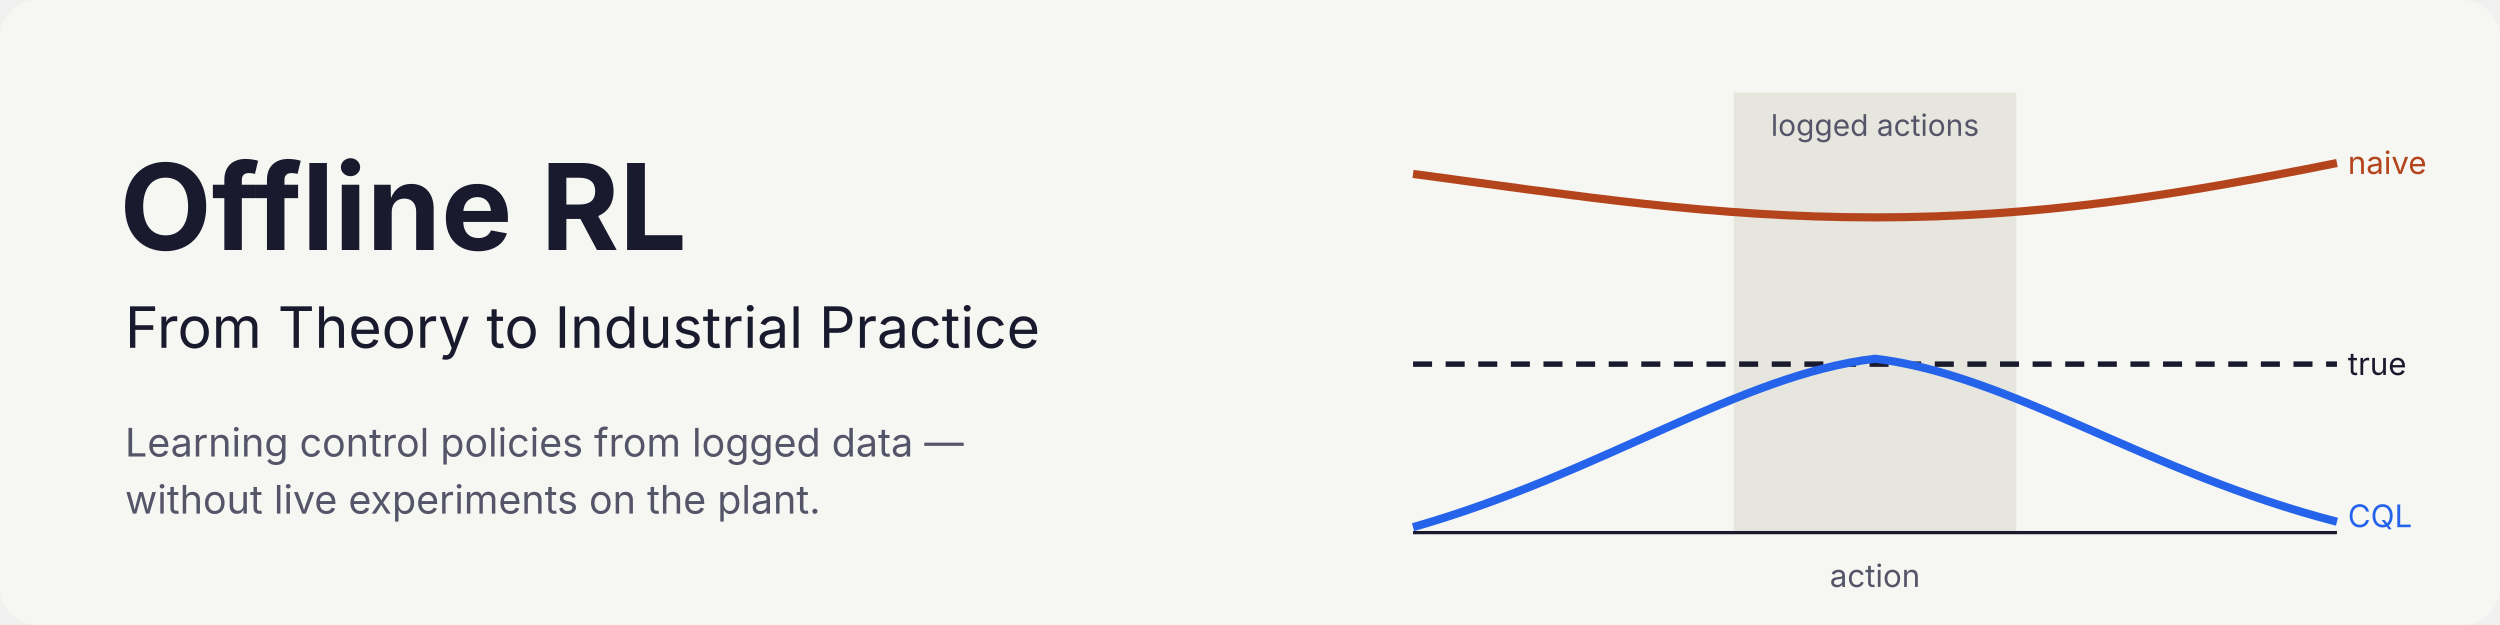
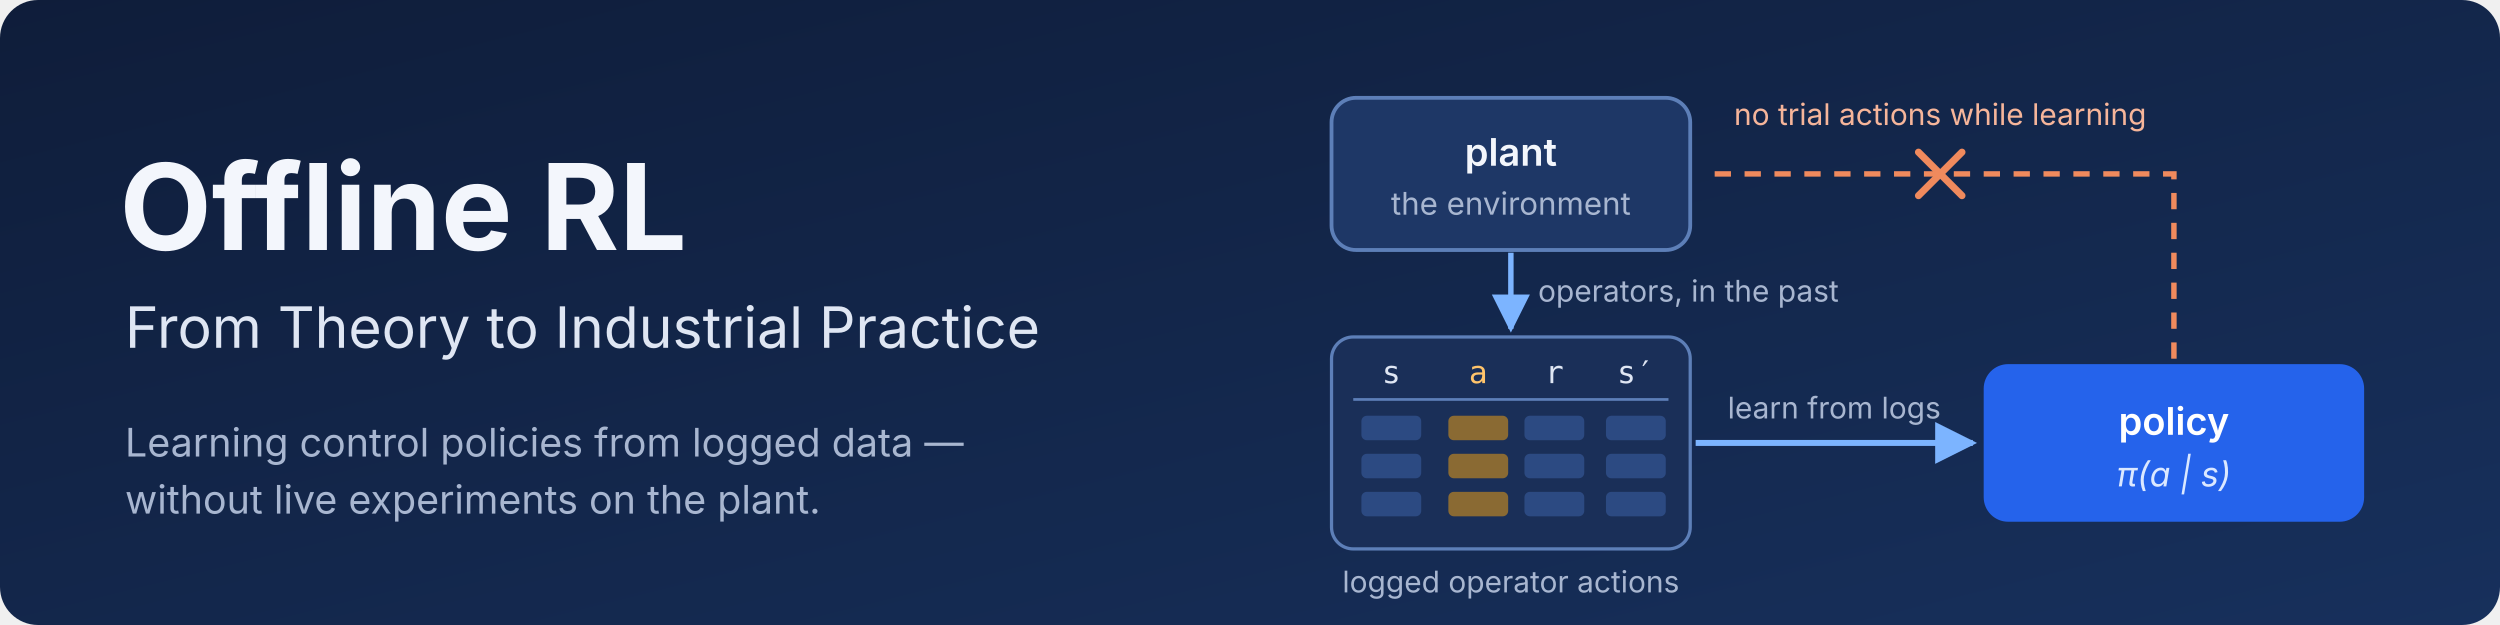
<svg xmlns="http://www.w3.org/2000/svg" viewBox="0 0 920 230" width="920" height="230" font-family="Inter, system-ui, -apple-system, Segoe UI, sans-serif">
-   <rect x="0" y="0" width="920" height="230" rx="14" fill="#f6f6f2" />
-   <text x="44" y="92" font-size="44" font-weight="700" fill="#1a1a2e">Offline RL</text>
-   <text x="46" y="128" font-size="21" fill="#1a1a2e">From Theory to Industrial Practice</text>
-   <text x="46" y="168" font-size="14.5" fill="#55556a">Learning control policies from logged data —</text>
-   <text x="46" y="189" font-size="14.5" fill="#55556a">without live experiments on the plant.</text>
-   <g transform="translate(520,34)">
-     <rect x="118" y="0" width="104" height="162" fill="#e6e6df" />
-     <text x="170" y="16" font-size="11" text-anchor="middle" fill="#55556a">logged actions</text>
-     <path d="M0,30 C60,38 110,46 170,46 C230,46 280,38 340,26" fill="none" stroke="#b4441b" stroke-width="3" />
-     <path d="M0,100 L340,100" fill="none" stroke="#1a1a2e" stroke-width="2" stroke-dasharray="7 5" />
-     <path d="M0,160 C70,140 120,104 170,98 C220,104 270,140 340,158" fill="none" stroke="#2563eb" stroke-width="3" />
-     <line x1="0" y1="162" x2="340" y2="162" stroke="#1a1a2e" stroke-width="1.2" />
-     <text x="344" y="30" font-size="11.5" fill="#b4441b">naive</text>
-     <text x="344" y="104" font-size="11.5" fill="#1a1a2e">true</text>
-     <text x="344" y="160" font-size="11.5" fill="#2563eb">CQL</text>
-     <text x="170" y="182" font-size="11.5" text-anchor="middle" fill="#55556a">action</text>
+   <defs>
+     <linearGradient id="bg" x1="0" y1="0" x2="1" y2="1">
+       <stop offset="0" stop-color="#0f1d3a" />
+       <stop offset="1" stop-color="#17305c" />
+     </linearGradient>
+     <marker id="arr" viewBox="0 0 10 10" refX="9" refY="5" markerWidth="7" markerHeight="7" orient="auto-start-reverse">
+       <path d="M0,0 L10,5 L0,10 z" fill="#7cb4ff" />
+     </marker>
+   </defs>
+   <rect x="0" y="0" width="920" height="230" rx="14" fill="url(#bg)" />
+   <text x="44" y="92" font-size="44" font-weight="700" fill="#f3f6fc">Offline RL</text>
+   <text x="46" y="128" font-size="21" fill="#dfe6f3">From Theory to Industrial Practice</text>
+   <text x="46" y="168" font-size="14.5" fill="#a8b6d0">Learning control policies from logged data —</text>
+   <text x="46" y="189" font-size="14.5" fill="#a8b6d0">without live experiments on the plant.</text>
+   <rect x="490" y="36" width="132" height="56" rx="9" fill="#1e3766" stroke="#5d7fb8" stroke-width="1.4" />
+   <text x="556" y="61" font-size="14" font-weight="600" text-anchor="middle" fill="#f3f6fc">plant</text>
+   <text x="556" y="79" font-size="11.5" text-anchor="middle" fill="#a8b6d0">the environment</text>
+   <line x1="556" y1="93" x2="556" y2="121" stroke="#7cb4ff" stroke-width="2" marker-end="url(#arr)" />
+   <text x="566" y="111" font-size="11" fill="#a8b6d0">operators, in the past</text>
+   <rect x="490" y="124" width="132" height="78" rx="8" fill="#1a2f58" stroke="#5d7fb8" stroke-width="1.2" />
+   <g font-size="11.5" fill="#dfe6f3" text-anchor="middle" font-family="ui-monospace, SFMono-Regular, Menlo, monospace">
+     <text x="512" y="141">s</text>
+     <text x="544" y="141" fill="#ffc46b">a</text>
+     <text x="572" y="141">r</text>
+     <text x="602" y="141">s′</text>
  </g>
+   <line x1="498" y1="147" x2="614" y2="147" stroke="#5d7fb8" stroke-width="1" />
+   <g fill="#2c4a82">
+     <rect x="501" y="153" width="22" height="9" rx="2" />
+     <rect x="533" y="153" width="22" height="9" rx="2" fill="#8a6a33" />
+     <rect x="561" y="153" width="22" height="9" rx="2" />
+     <rect x="591" y="153" width="22" height="9" rx="2" />
+     <rect x="501" y="167" width="22" height="9" rx="2" />
+     <rect x="533" y="167" width="22" height="9" rx="2" fill="#8a6a33" />
+     <rect x="561" y="167" width="22" height="9" rx="2" />
+     <rect x="591" y="167" width="22" height="9" rx="2" />
+     <rect x="501" y="181" width="22" height="9" rx="2" />
+     <rect x="533" y="181" width="22" height="9" rx="2" fill="#8a6a33" />
+     <rect x="561" y="181" width="22" height="9" rx="2" />
+     <rect x="591" y="181" width="22" height="9" rx="2" />
+   </g>
+   <text x="556" y="218" font-size="11" text-anchor="middle" fill="#a8b6d0">logged operator actions</text>
+   <line x1="624" y1="163" x2="726" y2="163" stroke="#7cb4ff" stroke-width="2.2" marker-end="url(#arr)" />
+   <text x="675" y="154" font-size="11" text-anchor="middle" fill="#a8b6d0">learn from logs</text>
+   <rect x="730" y="134" width="140" height="58" rx="9" fill="#2563eb" />
+   <text x="800" y="160" font-size="14" font-weight="600" text-anchor="middle" fill="#ffffff">policy</text>
+   <text x="800" y="179" font-size="12.5" text-anchor="middle" fill="#dbe8ff" font-style="italic">π(a | s)</text>
+   <path d="M800,132 L800,64 L626,64" fill="none" stroke="#f08a5d" stroke-width="2" stroke-dasharray="6 5" />
+   <g stroke="#f08a5d" stroke-width="2.6" stroke-linecap="round">
+     <line x1="706" y1="56" x2="722" y2="72" />
+     <line x1="722" y1="56" x2="706" y2="72" />
+   </g>
+   <text x="714" y="46" font-size="11" text-anchor="middle" fill="#f6b59a">no trial actions while learning</text>
</svg>
